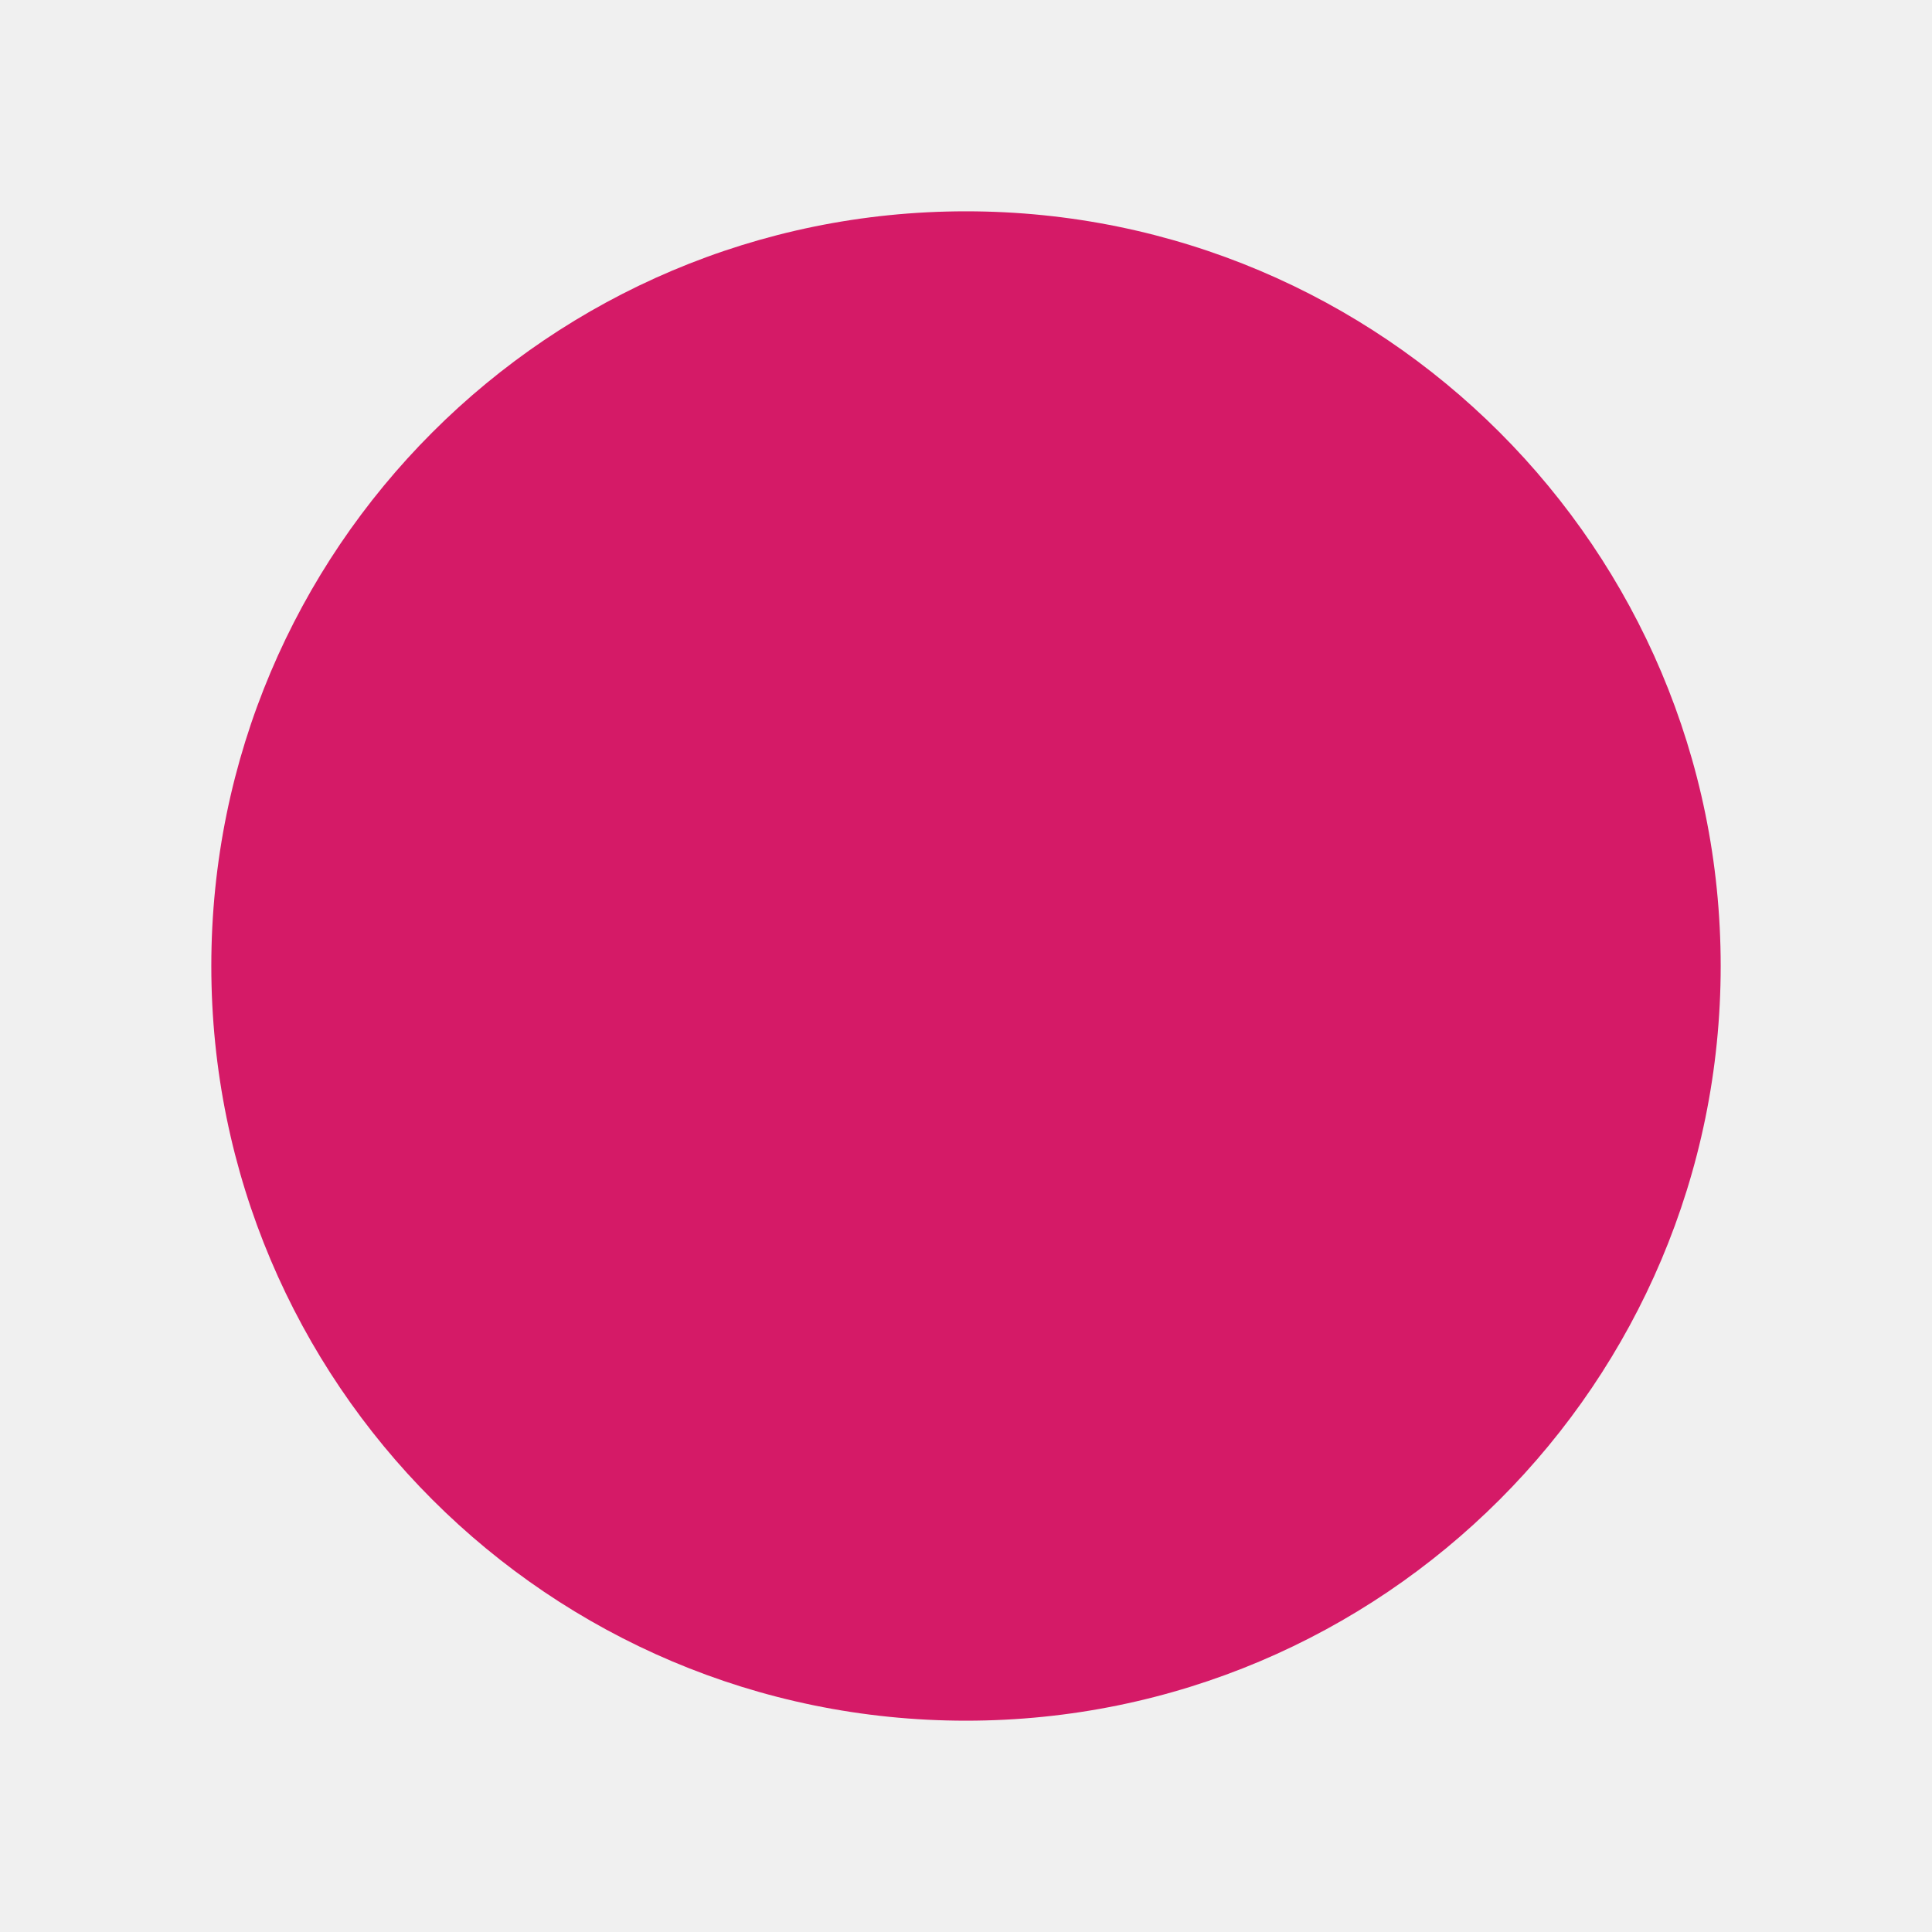
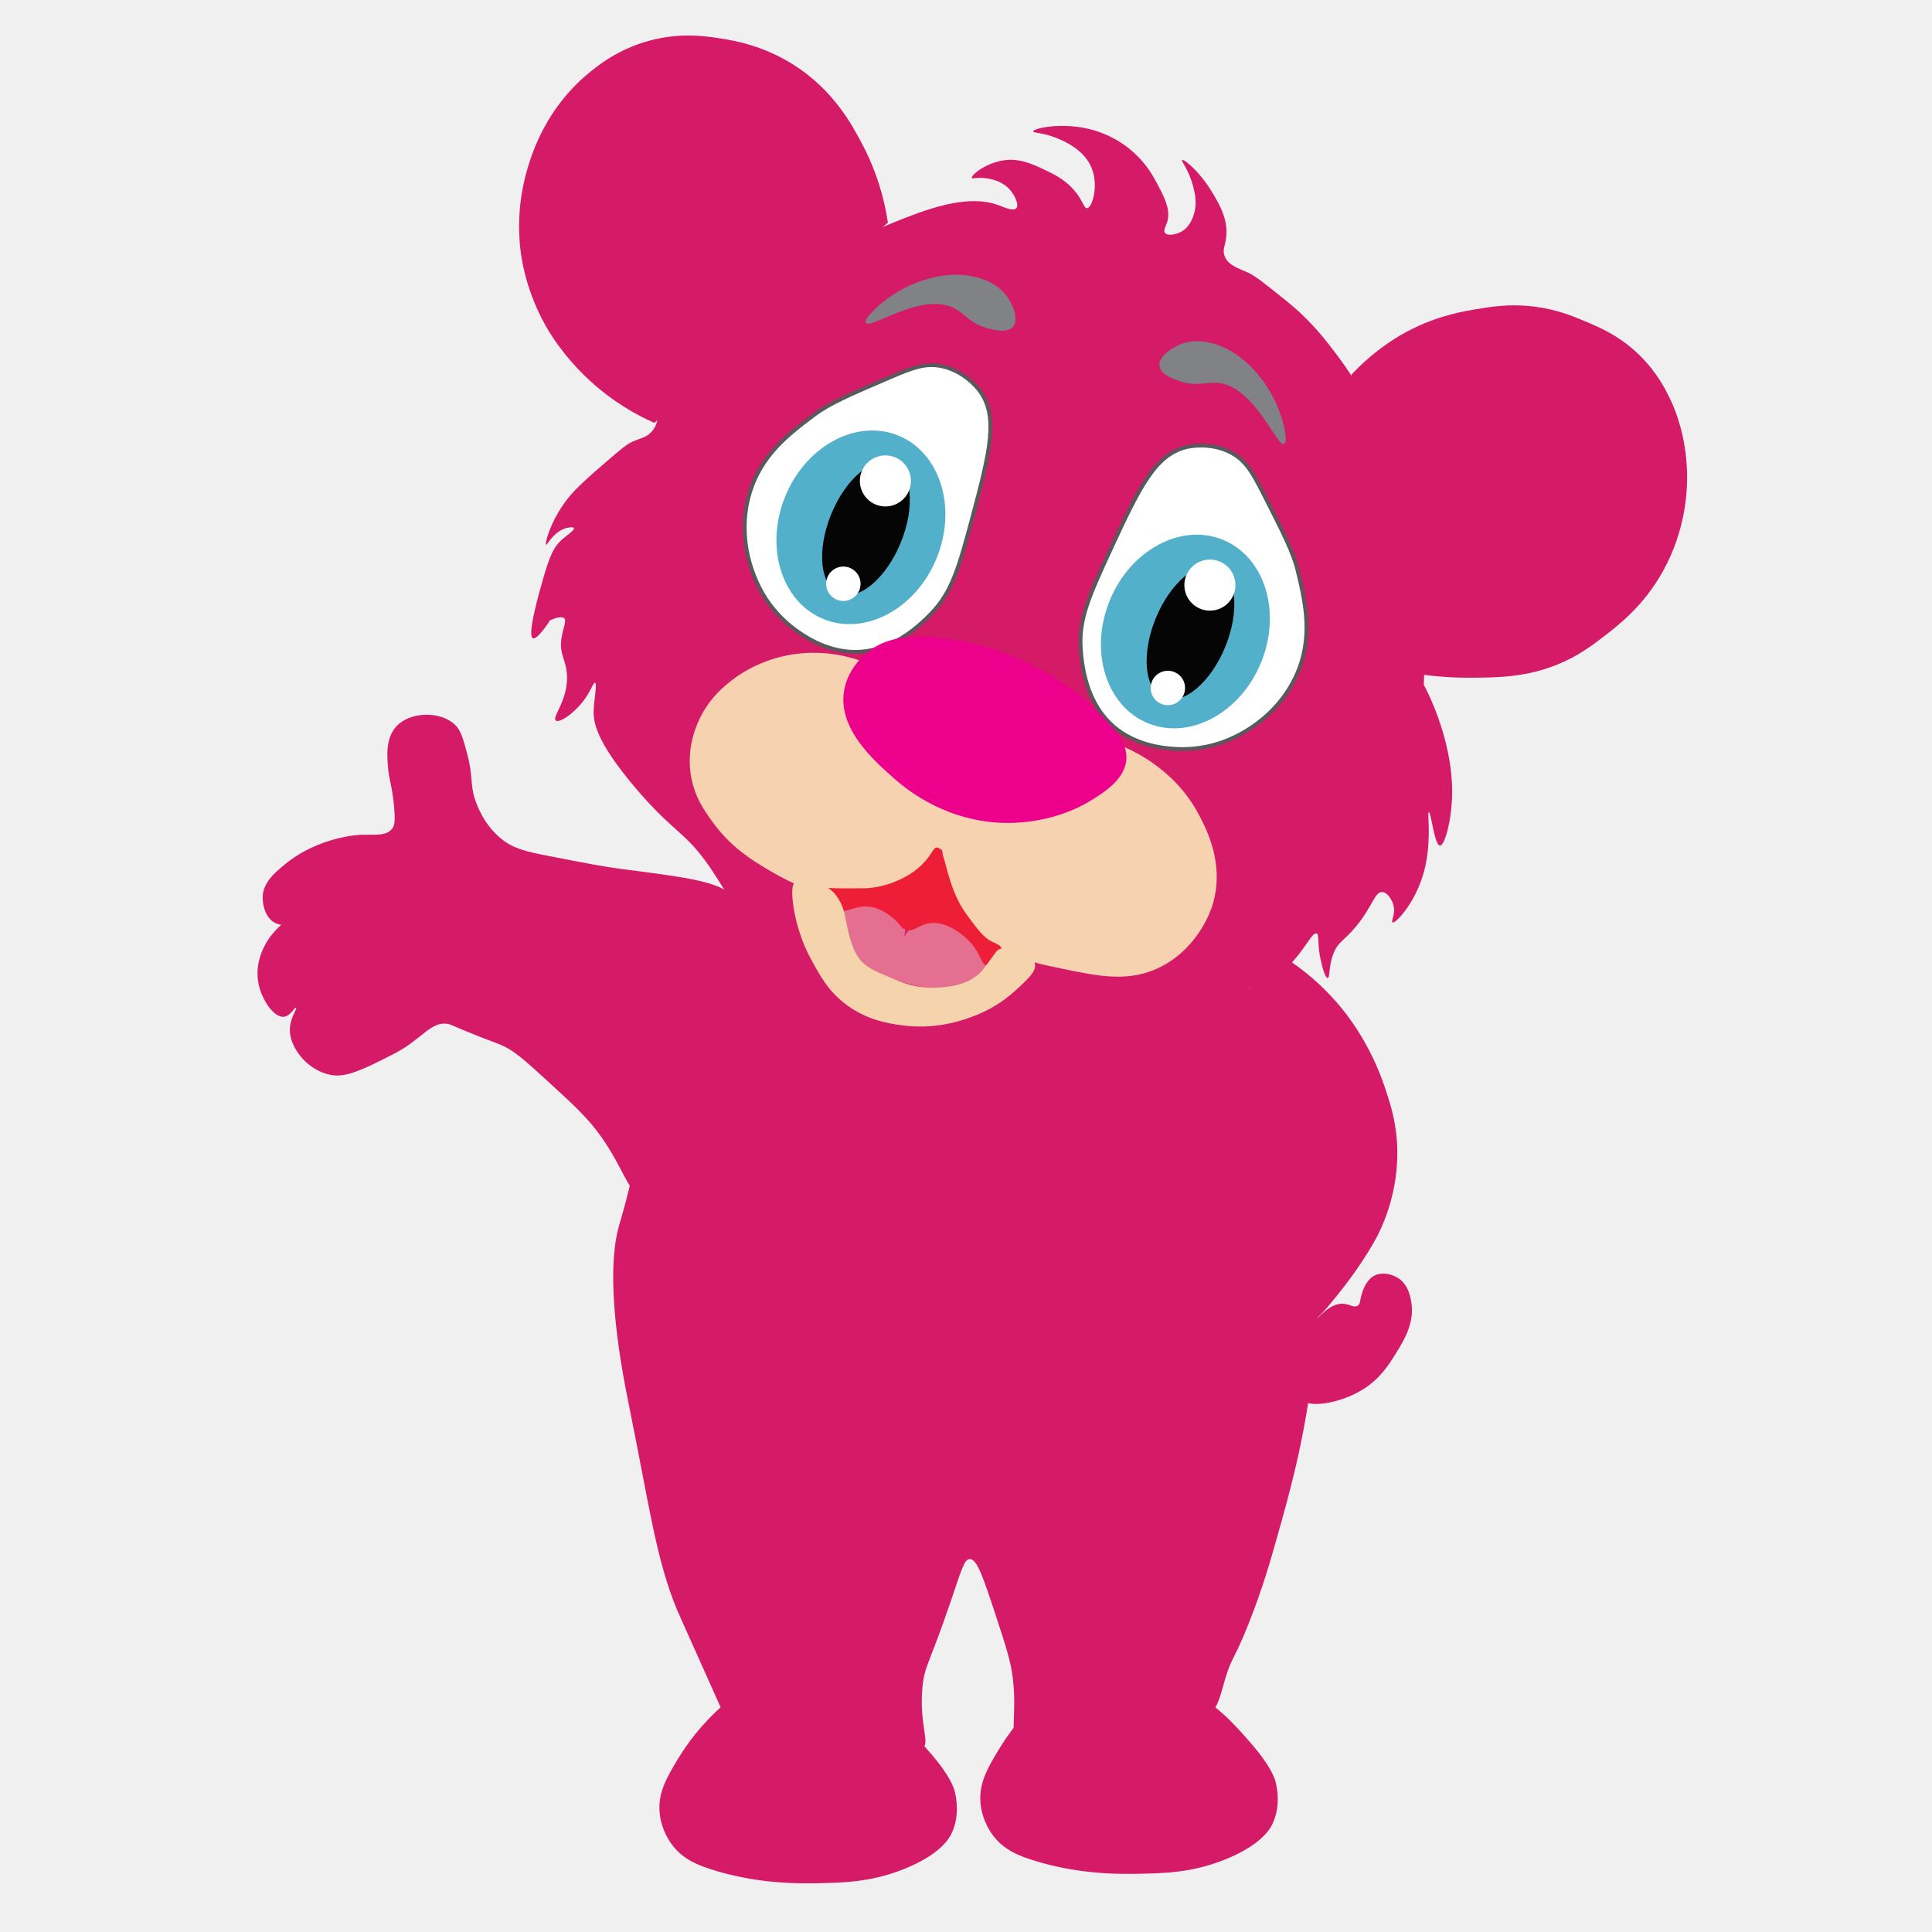
- <svg xmlns="http://www.w3.org/2000/svg" version="1.1" id="Layer_1" x="0px" y="0px" viewBox="0 0 256 256" style="enable-background:new 0 0 256 256;" xml:space="preserve">
-   <circle style="fill:#D51A67;" cx="128" cy="128" r="100" />
+ <svg xmlns="http://www.w3.org/2000/svg" id="Layer_1" data-name="Layer 1" viewBox="0 0 256 256">
+   <defs>
+     <style>
+       .cls-1 {
+         fill: #fff;
+       }
+ 
+       .cls-2 {
+         fill: #040504;
+       }
+ 
+       .cls-3 {
+         fill: #f6d2b1;
+       }
+ 
+       .cls-4 {
+         fill: #f5d3ad;
+       }
+ 
+       .cls-5 {
+         fill: #53b0cb;
+       }
+ 
+       .cls-6 {
+         fill: #d51a67;
+       }
+ 
+       .cls-7 {
+         fill: #808285;
+       }
+ 
+       .cls-8 {
+         fill: #ec008c;
+       }
+ 
+       .cls-9 {
+         fill: #ee1e38;
+       }
+ 
+       .cls-10 {
+         fill: #e46f90;
+       }
+ 
+       .cls-11 {
+         fill: #58595b;
+       }
+     </style>
+   </defs>
+   <path class="cls-6" d="m111.219,134.683c2.731,1.084,10.174,3.913,17.015,4.823,2.467.328,4.225.323,6.029,0,.526-.094,1.68-.327,6.297-2.278,4.165-1.759,4.406-2.068,6.833-2.948,1.278-.463,3.362-1.209,6.029-1.742,4.105-.82,5.343-.287,8.441-.804,2.915-.486,5.876-1.114,8.441-3.349,2.478-2.16,3.513-4.956,4.153-4.689.395.165.06,1.253.536,3.483.192.9.612,2.44.938,2.412.327-.029.073-1.601.804-3.349.641-1.534,1.352-1.556,2.947-3.483,2.235-2.7,2.473-4.628,3.483-4.555.701.05,1.289,1.029,1.474,1.742.305,1.178-.361,2.142-.134,2.278.229.137,1.123-.718,2.01-2.01,1.727-2.517,2.261-4.994,2.412-5.761.753-3.834.155-6.803.402-6.833.3-.037.742,4.408,1.474,4.421.631.011,1.533-3.265,1.608-6.699.166-7.6-3.75-14.601-3.751-14.604.04-.922.094-2.319.134-4.019.205-6.281.35-10.736-.536-15.273-.528-2.705-1.29-4.572-2.814-8.307-2.29-5.614-4.166-10.604-8.173-15.943-1.454-1.938-3.456-4.603-6.632-7.168-2.855-2.305-4.282-3.458-5.225-3.885-1.296-.587-2.689-.983-3.148-2.211-.306-.819.059-1.327.201-2.412.326-2.483-.962-4.587-2.01-6.297-1.53-2.498-3.589-4.202-3.818-4.019-.178.141.908,1.292,1.474,3.55.235.936.541,2.228.067,3.684-.15.461-.543,1.668-1.675,2.278-.74.399-1.834.563-2.144.134-.232-.321.089-.817.268-1.34.58-1.687-.372-3.452-1.474-5.493-.416-.771-1.285-2.348-3.015-3.885-2.242-1.993-4.631-2.767-6.007-3.081-3.684-.844-7.229-.033-7.235.357-.003.235,1.281.132,3.126.893.988.408,3.664,1.511,4.645,4.019.922,2.358.051,5.205-.625,5.27-.355.034-.492-.715-1.25-1.786-1.319-1.863-3.103-2.704-4.377-3.305-1.644-.775-3.329-1.57-5.448-1.25-2.388.359-4.337,1.983-4.198,2.322.063.154.52-.046,1.429,0,.429.022,2.34.168,3.573,1.518.716.785,1.287,2.067.893,2.501-.395.435-1.63-.125-2.233-.357-4.328-1.663-9.968.614-14.202,2.322-1.713.691-3.348,1.501-6.074,3.126-8.228,4.907-13.779,9.635-15.095,10.808-5.603,4.995-9.509,9.748-9.892,11.879-.04.225-.16,1.076-.804,1.809-.696.791-1.505.875-2.546,1.34-.406.181-.927.456-2.881,2.144-3.331,2.877-4.996,4.316-6.23,6.096-1.964,2.834-2.524,5.333-2.345,5.426.161.083.946-1.747,2.68-2.211.354-.095.919-.178,1.005,0,.131.273-.96.954-1.675,1.608-.903.825-1.468,1.843-2.345,4.89-.594,2.067-2.239,7.786-1.407,8.106.601.231,2.31-2.42,2.286-2.44,0,0,0,0-.142.118,0,0,1.484-.733,1.965-.357.434.338-.178,1.399-.357,2.858-.233,1.903.514,2.492.715,4.287.4,3.587-2.053,5.969-1.429,6.431.502.371,2.37-.959,3.573-2.501,1.051-1.347,1.366-2.564,1.608-2.501.319.083-.143,2.231-.179,3.751-.034,1.436.275,3.977,5.538,10.182,5.162,6.085,6.627,5.717,10.004,10.718,1.244,1.842,2.951,4.714,3.573,5.761,2.672,4.496,2.722,5.031,4.109,6.699.46.553,2.447,2.893,5.761,5.091,1.376.913,2.621,1.563,3.573,2.01Z" />
+   <path class="cls-6" d="m179.057,49.651c2.435-2.582,5.919-5.417,10.54-7.145,2.528-.945,4.796-1.335,5.895-1.518,2.118-.354,4.626-.772,7.86-.357,2.891.371,4.983,1.231,6.52,1.876,2.003.84,4.315,1.809,6.699,3.93,3.096,2.754,4.469,5.811,5.091,7.235.304.697,1.726,4.05,1.876,8.753.075,2.356-.085,7.708-3.215,13.308-2.528,4.522-5.796,7.067-7.949,8.709-1.494,1.139-3.286,2.505-6.029,3.617-4.169,1.69-7.88,1.717-11.388,1.742-2.688.019-4.909-.199-6.431-.402" />
+   <path class="cls-6" d="m86.701,56.037c-2.363-1.052-5.488-2.784-8.575-5.627-3.602-3.318-5.467-6.596-5.895-7.369-2.428-4.381-3.047-8.277-3.215-9.512-.247-1.819-.647-6.18.938-11.388.619-2.035,2.444-7.763,7.905-12.326,1.297-1.084,3.987-3.284,8.173-4.421,4.123-1.12,7.502-.613,9.646-.268,1.704.274,5.487.922,9.512,3.483,5.23,3.328,7.677,7.854,9.111,10.584,1.148,2.188,2.658,5.681,3.349,10.316" />
+   <path class="cls-6" d="m97.376,119.053c-1.603-2.185-6.026-2.752-14.872-3.885-2.474-.317-4.909-.792-9.78-1.742-3.05-.595-4.659-.958-6.297-2.278-2.272-1.83-3.21-4.38-3.483-5.225-.711-2.196-.194-2.937-1.072-6.163-.548-2.012-.822-3.018-1.608-3.751-1.946-1.814-5.946-1.747-7.771.268-1.408,1.554-1.206,3.919-1.072,5.493.135,1.583.559,2.403.804,5.225.161,1.85.056,2.389-.268,2.814-.782,1.025-2.365.752-4.153.804,0,0-5.561.16-10.182,4.019-1.299,1.085-2.809,2.384-2.814,4.287-.003,1.026.345,2.674,1.608,3.349.156.084.805.408,1.608.268,1.326-.232,2.27-1.595,2.144-1.742-.181-.21-3.199,1.337-4.823,4.019-.485.8-1.64,3.014-1.072,5.627.465,2.139,2.059,4.432,3.349,4.287.883-.099,1.436-1.316,1.608-1.206.173.111-.666,1.168-.804,2.546-.215,2.156,1.405,3.92,1.742,4.287.305.332,1.487,1.552,3.349,2.01,1.822.448,3.514-.026,8.843-2.814,3.574-1.869,4.69-4.232,6.967-3.885.304.046.288.084,2.01.804,2.968,1.242,4.12,1.593,5.091,2.01,1.686.723,3.112,2.011,5.895,4.555,3.735,3.415,5.603,5.123,7.369,7.637,2.847,4.053,3.621,7.292,4.689,7.101.888-.159,1.142-2.539,1.206-3.082,1.43-12.131,16.739-28.891,11.79-35.638Z" />
+   <path class="cls-6" d="m163.865,132.063c.45,3.107,1.132,5.532,1.695,7.215.387,1.155.772,2.119.831,2.268,1.107,2.763,1.543,2.974,2.339,5.063.6,1.574,1.049,2.752,1.259,4.406.106.832.138,1.674.57,2.807.406,1.063.969,1.722,1.096,1.997,1.26,2.729,1.479,5.191,1.583,8.958.104,3.782.159,5.774-.028,8.71-.4,6.28-.599,9.42-.816,10.059-.181.534-.442,1.216-.113,1.743.866,1.387,5.218.735,8.293-1.173,2.308-1.431,3.472-3.307,4.364-4.743,1.086-1.749,2.536-4.084,2.06-6.858-.122-.712-.4-2.33-1.781-3.194-.873-.546-2.227-.815-3.218-.229-1.05.621-1.473,2.071-1.578,2.431-.232.794-.148,1.235-.518,1.48-.489.323-1.032-.183-1.879-.245-1.857-.136-3.388,1.998-3.46,1.918-.049-.055.858-.816,1.949-2.215,0,0,.15-.179.297-.359,4.178-5.081,5.923-8.781,5.923-8.781.647-1.372,2.561-5.549,2.41-11.15-.091-3.399-.903-5.863-1.57-7.886-2.038-6.185-5.304-10.146-6.436-11.445-2.076-2.382-4.229-4.141-6.095-5.419" />
+   <path class="cls-6" d="m96.883,119.052c-.812,1.897-.14,3.627-1.786,8.753-.475,1.478-.967,2.692-5.359,11.254-3.641,7.097-4.114,7.844-4.645,10.004-.511,2.079-.534,3.263-1.429,7.146-.747,3.241-1.451,5.537-1.608,6.074-2.067,7.096.414,19.645,1.25,23.759,2.774,13.636,3.613,20.558,6.431,27.332,0,0,.175.421,6.074,13.576,1.285-.85,3.338-1.994,6.074-2.68,1.083-.271,4.808-1.164,8.753-.179,7.099,1.773,9.976,8.395,11.611,7.503,1.068-.583-.531-3.2,0-8.217.285-2.694.824-2.676,3.751-11.254,1.406-4.119,1.757-5.516,2.501-5.538.955-.028,1.781,2.422,3.394,7.324,1.372,4.17,2.058,6.255,2.322,8.575.526,4.626-.396,7.326.536,7.681.884.337,2.042-1.965,4.466-3.93,3.715-3.011,8.028-3.302,9.289-3.394,3.64-.266,9.444.457,11.076,3.037.146.232.458.792.871.782.823-.021,1.323-2.288,1.876-4.153.892-3.01,1.178-2.466,3.148-7.436,1.816-4.58,2.897-8.385,3.818-11.656,1.507-5.354,3.142-11.162,4.287-19.159,1.466-10.241,1.247-17.913,1.183-19.739-.071-2.025.15-4.794-.625-8.307-.837-3.795-2.223-6.424-2.769-7.503-3.976-7.852-4.777-15.1-6.074-18.578-6.944-18.622-63.204-23.249-68.418-11.076Z" />
+   <path class="cls-6" d="m95.99,225.788c3.03-1.422,5.695-1.986,7.503-2.233,1.376-.188,3.265-.433,5.716-.089.602.084,2.763.417,5.359,1.608,4.01,1.839,6.303,4.46,8.575,7.056,2.863,3.273,3.28,4.869,3.394,5.359.154.661.68,3.063-.447,5.448-.252.533-1.387,2.761-6.342,4.734-4.394,1.749-8.1,1.827-12.237,1.876-3.215.038-7.6-.174-12.505-1.608-2.712-.793-4.473-1.635-5.806-3.305-.347-.434-1.553-2.038-1.786-4.377-.27-2.703.925-4.732,2.501-7.324,1.139-1.874,3.035-4.517,6.074-7.145Z" />
+   <path class="cls-6" d="m138.506,224.537c3.03-1.422,5.695-1.986,7.503-2.233,1.376-.188,3.265-.433,5.716-.089.602.084,2.763.417,5.359,1.608,4.01,1.839,6.303,4.46,8.575,7.056,2.863,3.273,3.28,4.869,3.394,5.359.154.661.68,3.063-.447,5.448-.252.533-1.387,2.761-6.342,4.734-4.394,1.749-8.1,1.827-12.237,1.876-3.215.038-7.6-.174-12.505-1.608-2.712-.793-4.473-1.635-5.806-3.305-.347-.434-1.553-2.038-1.786-4.377-.27-2.703.925-4.732,2.501-7.324,1.139-1.874,3.035-4.517,6.074-7.145Z" />
+   <path class="cls-7" d="m114.747,42.774c.574.941,7.672-4.355,11.969-1.786,1.195.714,1.949,1.903,4.109,2.501.707.196,2.607.722,3.394-.179.817-.935-.011-2.9-.715-3.93-.471-.689-1.258-1.504-2.68-2.144-4.144-1.865-9.537-.38-13.219,2.322-1.549,1.137-3.145,2.746-2.858,3.215Z" />
+   <path class="cls-7" d="m170.151,58.825c-.998.466-3.98-7.873-8.981-8.111-1.391-.066-2.676.507-4.806-.19-.697-.228-2.571-.842-2.728-2.027-.163-1.231,1.614-2.41,2.77-2.878.773-.313,1.88-.557,3.418-.303,4.484.739,8.154,4.96,9.726,9.249.661,1.804,1.1,4.027.601,4.26Z" />
+   <g>
+     <path class="cls-1" d="m99.206,65.818c-1.379,5.222.118,10.564,2.68,14.112,1.417,1.962,3.007,3.165,3.573,3.573.888.64,3.71,2.672,7.324,2.858,5.554.286,9.571-3.966,10.718-5.18,2.688-2.845,3.615-6.163,5.359-12.683,2.327-8.697,3.499-13.346.893-16.792-.184-.244-2.068-2.663-5.18-3.215-1.946-.345-3.533.187-6.431,1.429-5.455,2.338-8.183,3.507-10.182,5.002-3.411,2.55-7.321,5.472-8.753,10.897Z" />
+     <path class="cls-11" d="m113.325,86.625c-.185,0-.37-.005-.556-.015-3.687-.189-6.524-2.233-7.457-2.905-.785-.564-2.299-1.787-3.63-3.629-2.301-3.187-4.224-8.623-2.719-14.323,1.455-5.509,5.38-8.443,8.844-11.032,2.024-1.513,4.766-2.688,10.228-5.03,3.047-1.305,4.63-1.793,6.58-1.448,3.181.564,5.125,3.031,5.336,3.311,2.732,3.614,1.384,8.655-.852,17.007-1.698,6.347-2.633,9.842-5.418,12.791-3.309,3.501-6.79,5.273-10.357,5.273Zm-14.12-20.808l.242.064c-1.46,5.531.406,10.808,2.641,13.902,1.29,1.786,2.756,2.97,3.516,3.516.904.651,3.651,2.63,7.191,2.812,3.619.179,7.149-1.531,10.523-5.102,2.59-2.741,3.497-5.837,5.3-12.577,2.377-8.886,3.411-13.303.936-16.577-.199-.264-2.032-2.589-5.025-3.12-1.91-.339-3.453.196-6.289,1.413-5.433,2.329-8.156,3.496-10.131,4.972-3.4,2.541-7.251,5.42-8.662,10.761l-.242-.064Z" />
+   </g>
+   <g>
+     <path class="cls-1" d="m171.701,89.634c-2.285,4.894-6.855,8.039-11.095,9.124-2.344.6-4.336.506-5.032.457-1.092-.077-4.561-.323-7.456-2.494-4.449-3.337-4.812-9.174-4.916-10.842-.243-3.906,1.17-7.048,4.005-13.174,3.782-8.17,5.858-12.492,10.066-13.47.298-.069,3.294-.721,6.038.847,1.716.98,2.594,2.406,4.025,5.216,2.693,5.289,4.04,7.934,4.618,10.362.988,4.143,2.119,8.89-.254,13.975Z" />
+     <path class="cls-11" d="m156.625,99.5c-.427,0-.788-.017-1.067-.036-1.146-.081-4.635-.328-7.589-2.543-3.014-2.261-4.701-5.971-5.016-11.027-.251-4.05,1.27-7.333,4.028-13.294,3.632-7.847,5.824-12.583,10.236-13.609.343-.079,3.422-.725,6.219.874,1.717.981,2.622,2.372,4.123,5.319,2.699,5.3,4.054,7.96,4.639,10.417,1.004,4.207,2.141,8.974-.271,14.139h0c-2.493,5.341-7.451,8.286-11.26,9.26-1.562.4-2.996.5-4.043.5Zm2.538-40.207c-.977,0-1.683.15-1.832.185-3.997.929-6.031,4.983-9.896,13.332-2.93,6.331-4.216,9.289-3.981,13.053.304,4.903,1.925,8.489,4.816,10.658,2.836,2.128,6.214,2.367,7.323,2.445.934.068,2.821.097,4.952-.449,3.697-.946,8.511-3.804,10.93-8.988h0c2.338-5.006,1.222-9.684.237-13.811-.571-2.399-1.917-5.042-4.598-10.307-1.401-2.75-2.245-4.151-3.926-5.111-1.41-.807-2.898-1.006-4.025-1.006Z" />
+   </g>
+   <path class="cls-3" d="m113.675,87.433c-1.778-.579-5.352-1.46-9.646-.536-3.771.811-6.226,2.612-6.788,3.037-1.166.883-3.28,2.522-4.645,5.538-.406.896-1.6,3.63-1.072,7.145.43,2.862,1.776,4.741,2.858,6.252,2.393,3.341,5.21,5.063,7.103,6.194,2.177,1.301,5.188,3.099,9.51,3.453,2.061.169,4.869.398,7.681-1.072,3.587-1.875,5.03-5.388,5.938-4.956.513.244.195,1.432.314,2.991.243,3.173,2.11,5.42,3.394,6.967,3.341,4.023,8.141,5.023,12.326,5.895,5.067,1.056,9.164,1.91,13.398-.357,4.86-2.603,6.433-7.462,6.61-8.039,1.659-5.411-.756-10.007-1.786-11.969-3.322-6.322-9.232-8.784-11.076-9.468" />
+   <path class="cls-8" d="m114.655,86.67c3.762-3.321,9.267-2.322,13.722-1.513,0,0,11.233,2.039,18.986,11.157.954,1.122,2.019,2.585,1.88,4.349-.201,2.553-2.805,4.229-4.511,5.295-5.545,3.463-11.45,3.129-12.783,3.026-7.436-.574-12.238-4.729-13.722-6.051-2.525-2.25-7.175-6.392-6.391-11.346.413-2.611,2.159-4.333,2.82-4.917Z" />
+   <path class="cls-10" d="m110.416,120.364c1.168-1.834,8.754-.402,9.466,2.363.324,1.26-.798,2.727-.728,2.757.068.029.47-1.651,1.699-2.599,2.266-1.749,6.205-.131,6.715.079.451.185,4.826,1.983,4.612,4.411-.158,1.786-2.706,2.859-3.398,3.151-3.177,1.338-6.381.423-9.789-.551-2.454-.701-3.792-1.084-5.259-2.284,0,0-2.857-2.339-3.398-6.144-.105-.739-.044-.986.081-1.182Z" />
+   <path class="cls-9" d="m114.509,117.7c-1.098.011-4.601.047-4.927-.074-.01-.004-.053-.021-.083-.001-.117.077.118.633.299,1.051.501,1.153.752,1.73.822,1.801,1.008,1.015,2.979-1.005,5.458-.15.547.188,1.643.698,2.617,1.651.668.654.751,1,1.271,1.201,1.03.397,1.709-.576,3.066-.825,2.185-.402,4.576,1.355,5.757,2.777,1.267,1.523,1.245,2.78,2.094,2.852.945.08,2.127-1.378,1.869-2.251-.146-.493-.713-.674-1.196-.9-1.195-.56-1.943-1.574-3.439-3.602-2.932-3.973-2.742-8.9-3.963-8.93-.399-.01-.561.512-1.122,1.276-2.07,2.822-6.015,4.102-8.524,4.127Z" />
+   <path class="cls-4" d="m110.482,118.282c.197.198.369.455.378.467.825,1.132,1.034,2.257,1.115,2.665.412,2.067.815,4.169,1.856,5.577.876,1.184,1.982,1.61,4.153,2.546,1.425.614,3.39,1.461,6.029,1.34,1.308-.06,4.141-.19,6.029-2.144.069-.072.371-.478.726-.949,1.199-1.59,1.194-1.699,1.418-1.865,1.295-.962,4.698.247,4.957,1.876.098.616-.272,1.25-1.474,2.412-1.486,1.435-3.428,3.268-6.967,4.555-1.379.502-4.864,1.723-9.378,1.072-1.659-.239-4.306-.652-6.967-2.546-2.572-1.83-3.749-4.043-5.091-6.565-.265-.499-1.614-3.086-2.144-6.699-.365-2.485.018-3.002.268-3.215.977-.832,3.538-.087,5.091,1.474Z" />
+   <g>
+     <ellipse class="cls-5" cx="157.072" cy="83.677" rx="13.13" ry="10.835" transform="translate(20.176 197.401) rotate(-67.763)" />
+     <ellipse class="cls-2" cx="157.745" cy="83.823" rx="9.35" ry="4.98" transform="translate(20.46 198.114) rotate(-67.763)" />
+     <circle class="cls-1" cx="160.318" cy="77.53" r="3.383" />
+     <circle class="cls-1" cx="154.746" cy="91.159" r="2.279" />
+   </g>
+   <g>
+     <ellipse class="cls-5" cx="114.074" cy="69.872" rx="13.13" ry="10.835" transform="translate(6.229 149.02) rotate(-67.763)" />
+     <ellipse class="cls-2" cx="114.747" cy="70.017" rx="9.35" ry="4.98" transform="translate(6.513 149.733) rotate(-67.763)" />
+     <circle class="cls-1" cx="117.32" cy="63.724" r="3.383" />
+     <circle class="cls-1" cx="111.748" cy="77.353" r="2.279" />
+   </g>
</svg>
